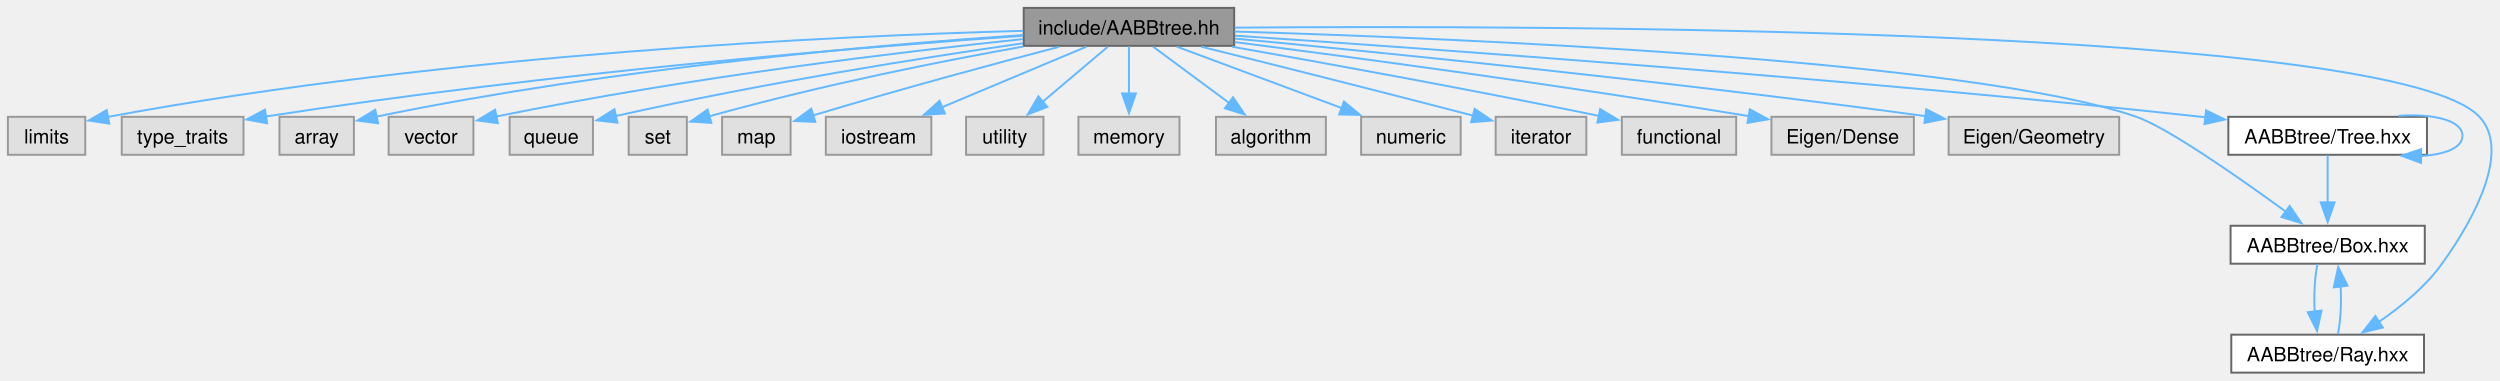
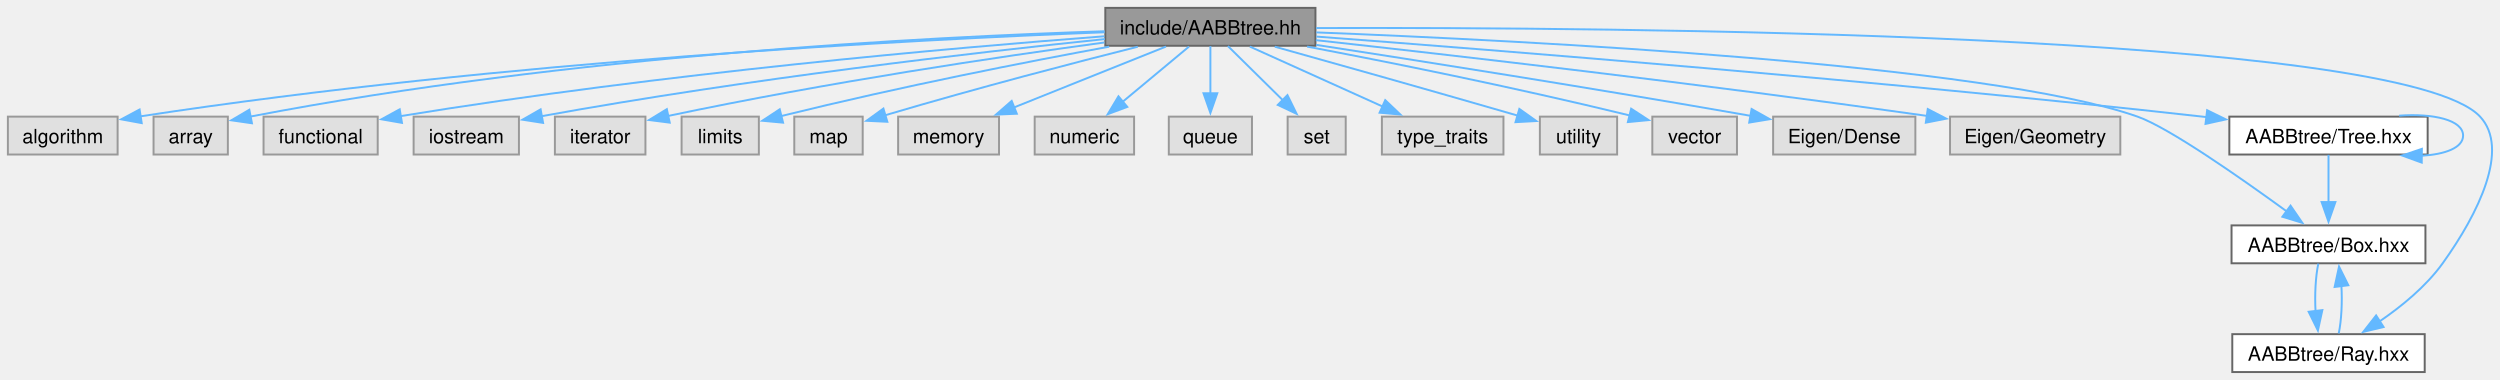
- <svg xmlns="http://www.w3.org/2000/svg" xmlns:xlink="http://www.w3.org/1999/xlink" width="1268pt" height="193pt" viewBox="0.00 0.00 1268.04 193.00">
+ <svg xmlns="http://www.w3.org/2000/svg" xmlns:xlink="http://www.w3.org/1999/xlink" width="1270pt" height="193pt" viewBox="0.00 0.00 1270.00 193.00">
  <g id="graph0" class="graph" transform="scale(1 1) rotate(0) translate(4 189)">
    <g id="Node000001" class="node">
      <g id="a_Node000001">
        <a xlink:title=" ">
-           <polygon fill="#999999" stroke="#666666" points="622,-185 515.25,-185 515.25,-165.75 622,-165.75 622,-185" />
-           <text text-anchor="middle" x="568.62" y="-171.5" font-family="Helvetica,sans-Serif" font-size="10.00">include/AABBtree.hh</text>
+           <polygon fill="#999999" stroke="#666666" points="664.25,-185 557.5,-185 557.5,-165.75 664.25,-165.75 664.25,-185" />
+           <text xml:space="preserve" text-anchor="middle" x="610.88" y="-171.5" font-family="Helvetica,sans-Serif" font-size="10.00">include/AABBtree.hh</text>
        </a>
      </g>
    </g>
    <g id="Node000002" class="node">
      <g id="a_Node000002">
        <a xlink:title=" ">
-           <polygon fill="#e0e0e0" stroke="#999999" points="39.25,-129.75 0,-129.75 0,-110.5 39.25,-110.5 39.25,-129.75" />
-           <text text-anchor="middle" x="19.62" y="-116.25" font-family="Helvetica,sans-Serif" font-size="10.00">limits</text>
+           <polygon fill="#e0e0e0" stroke="#999999" points="55.75,-129.75 0,-129.75 0,-110.5 55.75,-110.5 55.75,-129.75" />
+           <text xml:space="preserve" text-anchor="middle" x="27.88" y="-116.25" font-family="Helvetica,sans-Serif" font-size="10.00">algorithm</text>
        </a>
      </g>
    </g>
    <g id="edge1_Node000001_Node000002" class="edge">
      <g id="a_edge1_Node000001_Node000002">
        <a xlink:title=" ">
-           <path fill="none" stroke="#63b8ff" d="M514.99,-173.36C422.12,-170.82 225.37,-162.03 50.67,-129.72" />
-           <polygon fill="#63b8ff" stroke="#63b8ff" points="51.42,-126.3 40.95,-127.88 50.13,-133.18 51.42,-126.3" />
+           <path fill="none" stroke="#63b8ff" d="M557.09,-172.61C460.79,-168.88 252.43,-158.21 67.38,-129.91" />
+           <polygon fill="#63b8ff" stroke="#63b8ff" points="67.99,-126.46 57.57,-128.38 66.91,-133.38 67.99,-126.46" />
        </a>
      </g>
    </g>
    <g id="Node000003" class="node">
      <g id="a_Node000003">
        <a xlink:title=" ">
-           <polygon fill="#e0e0e0" stroke="#999999" points="119.5,-129.75 57.75,-129.75 57.75,-110.5 119.5,-110.5 119.5,-129.75" />
-           <text text-anchor="middle" x="88.62" y="-116.25" font-family="Helvetica,sans-Serif" font-size="10.00">type_traits</text>
+           <polygon fill="#e0e0e0" stroke="#999999" points="111.75,-129.75 74,-129.75 74,-110.5 111.75,-110.5 111.75,-129.75" />
+           <text xml:space="preserve" text-anchor="middle" x="92.88" y="-116.25" font-family="Helvetica,sans-Serif" font-size="10.00">array</text>
        </a>
      </g>
    </g>
    <g id="edge2_Node000001_Node000003" class="edge">
      <g id="a_edge2_Node000001_Node000003">
        <a xlink:title=" ">
-           <path fill="none" stroke="#63b8ff" d="M514.87,-170.86C433.83,-165.14 275.34,-152.3 130.83,-129.92" />
-           <polygon fill="#63b8ff" stroke="#63b8ff" points="131.49,-126.48 121.07,-128.39 130.4,-133.4 131.49,-126.48" />
+           <path fill="none" stroke="#63b8ff" d="M557.06,-173.12C468.34,-170.27 285.82,-161.06 123.2,-129.79" />
+           <polygon fill="#63b8ff" stroke="#63b8ff" points="123.99,-126.38 113.51,-127.89 122.65,-133.25 123.99,-126.38" />
        </a>
      </g>
    </g>
    <g id="Node000004" class="node">
      <g id="a_Node000004">
        <a xlink:title=" ">
-           <polygon fill="#e0e0e0" stroke="#999999" points="175.5,-129.75 137.75,-129.75 137.75,-110.5 175.5,-110.5 175.5,-129.75" />
-           <text text-anchor="middle" x="156.62" y="-116.25" font-family="Helvetica,sans-Serif" font-size="10.00">array</text>
+           <polygon fill="#e0e0e0" stroke="#999999" points="187.88,-129.75 129.88,-129.75 129.88,-110.5 187.88,-110.5 187.88,-129.75" />
+           <text xml:space="preserve" text-anchor="middle" x="158.88" y="-116.25" font-family="Helvetica,sans-Serif" font-size="10.00">functional</text>
        </a>
      </g>
    </g>
    <g id="edge3_Node000001_Node000004" class="edge">
      <g id="a_edge3_Node000001_Node000004">
        <a xlink:title=" ">
-           <path fill="none" stroke="#63b8ff" d="M515.02,-171.25C442.52,-166.35 309.15,-154.92 186.83,-129.84" />
-           <polygon fill="#63b8ff" stroke="#63b8ff" points="187.77,-126.46 177.26,-127.84 186.34,-133.32 187.77,-126.46" />
+           <path fill="none" stroke="#63b8ff" d="M557.01,-170.57C479.93,-164.69 333.51,-151.89 199.53,-130.02" />
+           <polygon fill="#63b8ff" stroke="#63b8ff" points="200.2,-126.58 189.76,-128.4 199.05,-133.48 200.2,-126.58" />
        </a>
      </g>
    </g>
    <g id="Node000005" class="node">
      <g id="a_Node000005">
        <a xlink:title=" ">
-           <polygon fill="#e0e0e0" stroke="#999999" points="236.12,-129.75 193.12,-129.75 193.12,-110.5 236.12,-110.5 236.12,-129.75" />
-           <text text-anchor="middle" x="214.62" y="-116.25" font-family="Helvetica,sans-Serif" font-size="10.00">vector</text>
+           <polygon fill="#e0e0e0" stroke="#999999" points="259.62,-129.75 206.12,-129.75 206.12,-110.5 259.62,-110.5 259.62,-129.75" />
+           <text xml:space="preserve" text-anchor="middle" x="232.88" y="-116.25" font-family="Helvetica,sans-Serif" font-size="10.00">iostream</text>
        </a>
      </g>
    </g>
    <g id="edge4_Node000001_Node000005" class="edge">
      <g id="a_edge4_Node000001_Node000005">
        <a xlink:title=" ">
-           <path fill="none" stroke="#63b8ff" d="M514.81,-169.17C452.72,-162.67 347.4,-150.14 247.73,-129.92" />
-           <polygon fill="#63b8ff" stroke="#63b8ff" points="248.53,-126.51 238.03,-127.92 247.12,-133.37 248.53,-126.51" />
+           <path fill="none" stroke="#63b8ff" d="M557.29,-169.15C491.97,-162.39 378.04,-149.34 270.94,-129.95" />
+           <polygon fill="#63b8ff" stroke="#63b8ff" points="271.89,-126.57 261.43,-128.2 270.63,-133.45 271.89,-126.57" />
        </a>
      </g>
    </g>
    <g id="Node000006" class="node">
      <g id="a_Node000006">
        <a xlink:title=" ">
-           <polygon fill="#e0e0e0" stroke="#999999" points="296.75,-129.75 254.5,-129.75 254.5,-110.5 296.75,-110.5 296.75,-129.75" />
-           <text text-anchor="middle" x="275.62" y="-116.25" font-family="Helvetica,sans-Serif" font-size="10.00">queue</text>
+           <polygon fill="#e0e0e0" stroke="#999999" points="323.88,-129.75 277.88,-129.75 277.88,-110.5 323.88,-110.5 323.88,-129.75" />
+           <text xml:space="preserve" text-anchor="middle" x="300.88" y="-116.25" font-family="Helvetica,sans-Serif" font-size="10.00">iterator</text>
        </a>
      </g>
    </g>
    <g id="edge5_Node000001_Node000006" class="edge">
      <g id="a_edge5_Node000001_Node000006">
        <a xlink:title=" ">
-           <path fill="none" stroke="#63b8ff" d="M514.89,-167.06C463.89,-159.71 384.91,-147.29 308.01,-130.09" />
-           <polygon fill="#63b8ff" stroke="#63b8ff" points="309.18,-126.77 298.66,-127.97 307.63,-133.6 309.18,-126.77" />
+           <path fill="none" stroke="#63b8ff" d="M557.01,-167.42C503.2,-160.1 417.91,-147.47 335.33,-130.09" />
+           <polygon fill="#63b8ff" stroke="#63b8ff" points="336.22,-126.7 325.71,-128.04 334.75,-133.55 336.22,-126.7" />
        </a>
      </g>
    </g>
    <g id="Node000007" class="node">
      <g id="a_Node000007">
        <a xlink:title=" ">
-           <polygon fill="#e0e0e0" stroke="#999999" points="344.38,-129.75 314.88,-129.75 314.88,-110.5 344.38,-110.5 344.38,-129.75" />
-           <text text-anchor="middle" x="329.62" y="-116.25" font-family="Helvetica,sans-Serif" font-size="10.00">set</text>
+           <polygon fill="#e0e0e0" stroke="#999999" points="381.5,-129.75 342.25,-129.75 342.25,-110.5 381.5,-110.5 381.5,-129.75" />
+           <text xml:space="preserve" text-anchor="middle" x="361.88" y="-116.25" font-family="Helvetica,sans-Serif" font-size="10.00">limits</text>
        </a>
      </g>
    </g>
    <g id="edge6_Node000001_Node000007" class="edge">
      <g id="a_edge6_Node000001_Node000007">
        <a xlink:title=" ">
-           <path fill="none" stroke="#63b8ff" d="M515.11,-165.42C473.78,-158.03 415.04,-146.46 355.49,-129.95" />
-           <polygon fill="#63b8ff" stroke="#63b8ff" points="356.79,-126.68 346.21,-127.34 354.89,-133.42 356.79,-126.68" />
+           <path fill="none" stroke="#63b8ff" d="M559.46,-165.29C517.14,-157.5 455.37,-145.46 392.67,-130.01" />
+           <polygon fill="#63b8ff" stroke="#63b8ff" points="393.8,-126.69 383.25,-127.66 392.1,-133.48 393.8,-126.69" />
        </a>
      </g>
    </g>
    <g id="Node000008" class="node">
      <g id="a_Node000008">
        <a xlink:title=" ">
-           <polygon fill="#e0e0e0" stroke="#999999" points="397,-129.75 362.25,-129.75 362.25,-110.5 397,-110.5 397,-129.75" />
-           <text text-anchor="middle" x="379.62" y="-116.25" font-family="Helvetica,sans-Serif" font-size="10.00">map</text>
+           <polygon fill="#e0e0e0" stroke="#999999" points="434.25,-129.75 399.5,-129.75 399.5,-110.5 434.25,-110.5 434.25,-129.75" />
+           <text xml:space="preserve" text-anchor="middle" x="416.88" y="-116.25" font-family="Helvetica,sans-Serif" font-size="10.00">map</text>
        </a>
      </g>
    </g>
    <g id="edge7_Node000001_Node000008" class="edge">
      <g id="a_edge7_Node000001_Node000008">
        <a xlink:title=" ">
-           <path fill="none" stroke="#63b8ff" d="M533.18,-165.25C502.38,-157.2 456.34,-144.85 408.39,-130.48" />
-           <polygon fill="#63b8ff" stroke="#63b8ff" points="409.52,-127.17 398.94,-127.63 407.5,-133.87 409.52,-127.17" />
+           <path fill="none" stroke="#63b8ff" d="M573.99,-165.26C542.17,-157.25 494.74,-144.95 445.58,-130.44" />
+           <polygon fill="#63b8ff" stroke="#63b8ff" points="446.77,-127.14 436.18,-127.64 444.77,-133.85 446.77,-127.14" />
        </a>
      </g>
    </g>
    <g id="Node000009" class="node">
      <g id="a_Node000009">
        <a xlink:title=" ">
-           <polygon fill="#e0e0e0" stroke="#999999" points="468.38,-129.75 414.88,-129.75 414.88,-110.5 468.38,-110.5 468.38,-129.75" />
-           <text text-anchor="middle" x="441.62" y="-116.25" font-family="Helvetica,sans-Serif" font-size="10.00">iostream</text>
+           <polygon fill="#e0e0e0" stroke="#999999" points="503.5,-129.75 452.25,-129.75 452.25,-110.5 503.5,-110.5 503.5,-129.75" />
+           <text xml:space="preserve" text-anchor="middle" x="477.88" y="-116.25" font-family="Helvetica,sans-Serif" font-size="10.00">memory</text>
        </a>
      </g>
    </g>
    <g id="edge8_Node000001_Node000009" class="edge">
      <g id="a_edge8_Node000001_Node000009">
        <a xlink:title=" ">
-           <path fill="none" stroke="#63b8ff" d="M547.08,-165.34C527.01,-156.93 496.82,-144.27 473.88,-134.65" />
-           <polygon fill="#63b8ff" stroke="#63b8ff" points="475.25,-131.43 464.67,-130.79 472.54,-137.88 475.25,-131.43" />
+           <path fill="none" stroke="#63b8ff" d="M588.31,-165.34C567.1,-156.85 535.1,-144.04 511,-134.39" />
+           <polygon fill="#63b8ff" stroke="#63b8ff" points="512.54,-131.23 501.95,-130.77 509.94,-137.73 512.54,-131.23" />
        </a>
      </g>
    </g>
    <g id="Node000010" class="node">
      <g id="a_Node000010">
        <a xlink:title=" ">
-           <polygon fill="#e0e0e0" stroke="#999999" points="525.25,-129.75 486,-129.75 486,-110.5 525.25,-110.5 525.25,-129.75" />
-           <text text-anchor="middle" x="505.62" y="-116.25" font-family="Helvetica,sans-Serif" font-size="10.00">utility</text>
+           <polygon fill="#e0e0e0" stroke="#999999" points="572.12,-129.75 521.62,-129.75 521.62,-110.5 572.12,-110.5 572.12,-129.75" />
+           <text xml:space="preserve" text-anchor="middle" x="546.88" y="-116.25" font-family="Helvetica,sans-Serif" font-size="10.00">numeric</text>
        </a>
      </g>
    </g>
    <g id="edge9_Node000001_Node000010" class="edge">
      <g id="a_edge9_Node000001_Node000010">
        <a xlink:title=" ">
-           <path fill="none" stroke="#63b8ff" d="M557.94,-165.34C548.92,-157.72 535.79,-146.62 524.94,-137.45" />
-           <polygon fill="#63b8ff" stroke="#63b8ff" points="527.21,-134.78 517.31,-131 522.69,-140.13 527.21,-134.78" />
+           <path fill="none" stroke="#63b8ff" d="M600.02,-165.34C590.77,-157.65 577.25,-146.4 566.17,-137.18" />
+           <polygon fill="#63b8ff" stroke="#63b8ff" points="568.66,-134.7 558.73,-130.99 564.18,-140.08 568.66,-134.7" />
        </a>
      </g>
    </g>
    <g id="Node000011" class="node">
      <g id="a_Node000011">
        <a xlink:title=" ">
-           <polygon fill="#e0e0e0" stroke="#999999" points="594.25,-129.75 543,-129.75 543,-110.5 594.25,-110.5 594.25,-129.75" />
-           <text text-anchor="middle" x="568.62" y="-116.25" font-family="Helvetica,sans-Serif" font-size="10.00">memory</text>
+           <polygon fill="#e0e0e0" stroke="#999999" points="632,-129.75 589.75,-129.75 589.75,-110.5 632,-110.5 632,-129.75" />
+           <text xml:space="preserve" text-anchor="middle" x="610.88" y="-116.25" font-family="Helvetica,sans-Serif" font-size="10.00">queue</text>
        </a>
      </g>
    </g>
    <g id="edge10_Node000001_Node000011" class="edge">
      <g id="a_edge10_Node000001_Node000011">
        <a xlink:title=" ">
-           <path fill="none" stroke="#63b8ff" d="M568.62,-165.58C568.62,-159.07 568.62,-149.92 568.62,-141.62" />
-           <polygon fill="#63b8ff" stroke="#63b8ff" points="572.13,-141.62 568.63,-131.62 565.13,-141.62 572.13,-141.62" />
+           <path fill="none" stroke="#63b8ff" d="M610.88,-165.58C610.88,-159.07 610.88,-149.92 610.88,-141.62" />
+           <polygon fill="#63b8ff" stroke="#63b8ff" points="614.38,-141.62 610.88,-131.62 607.38,-141.62 614.38,-141.62" />
        </a>
      </g>
    </g>
    <g id="Node000012" class="node">
      <g id="a_Node000012">
        <a xlink:title=" ">
-           <polygon fill="#e0e0e0" stroke="#999999" points="668.5,-129.75 612.75,-129.75 612.75,-110.5 668.5,-110.5 668.5,-129.75" />
-           <text text-anchor="middle" x="640.62" y="-116.25" font-family="Helvetica,sans-Serif" font-size="10.00">algorithm</text>
+           <polygon fill="#e0e0e0" stroke="#999999" points="679.62,-129.75 650.12,-129.75 650.12,-110.5 679.62,-110.5 679.62,-129.75" />
+           <text xml:space="preserve" text-anchor="middle" x="664.88" y="-116.25" font-family="Helvetica,sans-Serif" font-size="10.00">set</text>
        </a>
      </g>
    </g>
    <g id="edge11_Node000001_Node000012" class="edge">
      <g id="a_edge11_Node000001_Node000012">
        <a xlink:title=" ">
-           <path fill="none" stroke="#63b8ff" d="M580.84,-165.34C591.45,-157.49 607.06,-145.95 619.67,-136.62" />
-           <polygon fill="#63b8ff" stroke="#63b8ff" points="621.42,-139.69 627.37,-130.92 617.25,-134.06 621.42,-139.69" />
+           <path fill="none" stroke="#63b8ff" d="M619.79,-165.58C627.33,-158.15 638.34,-147.29 647.6,-138.16" />
+           <polygon fill="#63b8ff" stroke="#63b8ff" points="650.02,-140.69 654.69,-131.17 645.11,-135.7 650.02,-140.69" />
        </a>
      </g>
    </g>
    <g id="Node000013" class="node">
      <g id="a_Node000013">
        <a xlink:title=" ">
-           <polygon fill="#e0e0e0" stroke="#999999" points="736.88,-129.75 686.38,-129.75 686.38,-110.5 736.88,-110.5 736.88,-129.75" />
-           <text text-anchor="middle" x="711.62" y="-116.25" font-family="Helvetica,sans-Serif" font-size="10.00">numeric</text>
+           <polygon fill="#e0e0e0" stroke="#999999" points="759.75,-129.75 698,-129.75 698,-110.5 759.75,-110.5 759.75,-129.75" />
+           <text xml:space="preserve" text-anchor="middle" x="728.88" y="-116.25" font-family="Helvetica,sans-Serif" font-size="10.00">type_traits</text>
        </a>
      </g>
    </g>
    <g id="edge12_Node000001_Node000013" class="edge">
      <g id="a_edge12_Node000001_Node000013">
        <a xlink:title=" ">
-           <path fill="none" stroke="#63b8ff" d="M592.88,-165.34C615.89,-156.77 650.72,-143.81 676.71,-134.13" />
-           <polygon fill="#63b8ff" stroke="#63b8ff" points="677.68,-137.5 685.83,-130.73 675.24,-130.94 677.68,-137.5" />
+           <path fill="none" stroke="#63b8ff" d="M630.89,-165.34C649.37,-157 677.08,-144.5 698.32,-134.91" />
+           <polygon fill="#63b8ff" stroke="#63b8ff" points="699.7,-138.13 707.38,-130.83 696.83,-131.75 699.7,-138.13" />
        </a>
      </g>
    </g>
    <g id="Node000014" class="node">
      <g id="a_Node000014">
        <a xlink:title=" ">
-           <polygon fill="#e0e0e0" stroke="#999999" points="800.62,-129.75 754.62,-129.75 754.62,-110.5 800.62,-110.5 800.62,-129.75" />
-           <text text-anchor="middle" x="777.62" y="-116.25" font-family="Helvetica,sans-Serif" font-size="10.00">iterator</text>
+           <polygon fill="#e0e0e0" stroke="#999999" points="817.5,-129.75 778.25,-129.75 778.25,-110.5 817.5,-110.5 817.5,-129.75" />
+           <text xml:space="preserve" text-anchor="middle" x="797.88" y="-116.25" font-family="Helvetica,sans-Serif" font-size="10.00">utility</text>
        </a>
      </g>
    </g>
    <g id="edge13_Node000001_Node000014" class="edge">
      <g id="a_edge13_Node000001_Node000014">
        <a xlink:title=" ">
-           <path fill="none" stroke="#63b8ff" d="M605.28,-165.32C638.8,-157 690.03,-144.17 743.21,-130.35" />
-           <polygon fill="#63b8ff" stroke="#63b8ff" points="743.96,-133.77 752.75,-127.86 742.19,-127 743.96,-133.77" />
+           <path fill="none" stroke="#63b8ff" d="M643.59,-165.28C673.32,-156.98 718.67,-144.24 766.92,-130.29" />
+           <polygon fill="#63b8ff" stroke="#63b8ff" points="767.83,-133.67 776.46,-127.52 765.88,-126.94 767.83,-133.67" />
        </a>
      </g>
    </g>
    <g id="Node000015" class="node">
      <g id="a_Node000015">
        <a xlink:title=" ">
-           <polygon fill="#e0e0e0" stroke="#999999" points="876.62,-129.75 818.62,-129.75 818.62,-110.5 876.62,-110.5 876.62,-129.75" />
-           <text text-anchor="middle" x="847.62" y="-116.25" font-family="Helvetica,sans-Serif" font-size="10.00">functional</text>
+           <polygon fill="#e0e0e0" stroke="#999999" points="878.38,-129.75 835.38,-129.75 835.38,-110.5 878.38,-110.5 878.38,-129.75" />
+           <text xml:space="preserve" text-anchor="middle" x="856.88" y="-116.25" font-family="Helvetica,sans-Serif" font-size="10.00">vector</text>
        </a>
      </g>
    </g>
    <g id="edge14_Node000001_Node000015" class="edge">
      <g id="a_edge14_Node000001_Node000015">
        <a xlink:title=" ">
-           <path fill="none" stroke="#63b8ff" d="M620.93,-165.31C667.34,-157.13 737.27,-144.47 807,-130.23" />
-           <polygon fill="#63b8ff" stroke="#63b8ff" points="807.62,-133.67 816.71,-128.23 806.21,-126.82 807.62,-133.67" />
+           <path fill="none" stroke="#63b8ff" d="M660.01,-165.33C701.46,-157.45 762.58,-145.26 823.92,-130.35" />
+           <polygon fill="#63b8ff" stroke="#63b8ff" points="824.63,-133.78 833.5,-127.99 822.96,-126.98 824.63,-133.78" />
        </a>
      </g>
    </g>
    <g id="Node000016" class="node">
      <g id="a_Node000016">
        <a xlink:title=" ">
-           <polygon fill="#e0e0e0" stroke="#999999" points="966.75,-129.75 894.5,-129.75 894.5,-110.5 966.75,-110.5 966.75,-129.75" />
-           <text text-anchor="middle" x="930.62" y="-116.25" font-family="Helvetica,sans-Serif" font-size="10.00">Eigen/Dense</text>
+           <polygon fill="#e0e0e0" stroke="#999999" points="969,-129.75 896.75,-129.75 896.75,-110.5 969,-110.5 969,-129.75" />
+           <text xml:space="preserve" text-anchor="middle" x="932.88" y="-116.25" font-family="Helvetica,sans-Serif" font-size="10.00">Eigen/Dense</text>
        </a>
      </g>
    </g>
    <g id="edge15_Node000001_Node000016" class="edge">
      <g id="a_edge15_Node000001_Node000016">
        <a xlink:title=" ">
-           <path fill="none" stroke="#63b8ff" d="M622.31,-167.64C683.12,-159.83 785.43,-146.14 883.04,-130.11" />
-           <polygon fill="#63b8ff" stroke="#63b8ff" points="883.52,-133.58 892.81,-128.49 882.37,-126.67 883.52,-133.58" />
+           <path fill="none" stroke="#63b8ff" d="M664.57,-166.21C718.04,-157.97 802.73,-144.62 885.42,-130.14" />
+           <polygon fill="#63b8ff" stroke="#63b8ff" points="885.81,-133.63 895.05,-128.45 884.6,-126.73 885.81,-133.63" />
        </a>
      </g>
    </g>
    <g id="Node000017" class="node">
      <g id="a_Node000017">
        <a xlink:title=" ">
-           <polygon fill="#e0e0e0" stroke="#999999" points="1070.88,-129.75 984.38,-129.75 984.38,-110.5 1070.88,-110.5 1070.88,-129.75" />
-           <text text-anchor="middle" x="1027.62" y="-116.25" font-family="Helvetica,sans-Serif" font-size="10.00">Eigen/Geometry</text>
+           <polygon fill="#e0e0e0" stroke="#999999" points="1073.12,-129.75 986.62,-129.75 986.62,-110.5 1073.12,-110.5 1073.12,-129.75" />
+           <text xml:space="preserve" text-anchor="middle" x="1029.88" y="-116.25" font-family="Helvetica,sans-Serif" font-size="10.00">Eigen/Geometry</text>
        </a>
      </g>
    </g>
    <g id="edge16_Node000001_Node000017" class="edge">
      <g id="a_edge16_Node000001_Node000017">
        <a xlink:title=" ">
-           <path fill="none" stroke="#63b8ff" d="M622.4,-169.43C698.26,-162.25 841.3,-147.94 972.89,-130.06" />
-           <polygon fill="#63b8ff" stroke="#63b8ff" points="973.03,-133.58 982.46,-128.75 972.08,-126.64 973.03,-133.58" />
+           <path fill="none" stroke="#63b8ff" d="M664.46,-168.6C733.78,-160.96 858.58,-146.65 974.97,-130.12" />
+           <polygon fill="#63b8ff" stroke="#63b8ff" points="975.3,-133.6 984.71,-128.72 974.31,-126.68 975.3,-133.6" />
        </a>
      </g>
    </g>
    <g id="Node000018" class="node">
      <g id="a_Node000018">
        <a xlink:href="_box_8hxx.html" target="_top" xlink:title=" ">
-           <polygon fill="white" stroke="#666666" points="1225.88,-74.5 1127.38,-74.5 1127.38,-55.25 1225.88,-55.25 1225.88,-74.5" />
-           <text text-anchor="middle" x="1176.62" y="-61" font-family="Helvetica,sans-Serif" font-size="10.00">AABBtree/Box.hxx</text>
+           <polygon fill="white" stroke="#666666" points="1228.12,-74.5 1129.62,-74.5 1129.62,-55.25 1228.12,-55.25 1228.12,-74.5" />
+           <text xml:space="preserve" text-anchor="middle" x="1178.88" y="-61" font-family="Helvetica,sans-Serif" font-size="10.00">AABBtree/Box.hxx</text>
        </a>
      </g>
    </g>
    <g id="edge17_Node000001_Node000018" class="edge">
      <g id="a_edge17_Node000001_Node000018">
        <a xlink:title=" ">
-           <path fill="none" stroke="#63b8ff" d="M622.18,-173.01C735.55,-169.6 996.25,-158.75 1079.62,-129.75 1095.54,-124.21 1132.02,-98.68 1155.42,-81.62" />
-           <polygon fill="#63b8ff" stroke="#63b8ff" points="1157.35,-84.55 1163.34,-75.81 1153.21,-78.91 1157.35,-84.55" />
+           <path fill="none" stroke="#63b8ff" d="M664.67,-172.54C771.39,-168.37 1006.14,-156.4 1081.88,-129.75 1097.77,-124.16 1134.25,-98.64 1157.67,-81.6" />
+           <polygon fill="#63b8ff" stroke="#63b8ff" points="1159.59,-84.53 1165.58,-75.8 1155.45,-78.89 1159.59,-84.53" />
        </a>
      </g>
    </g>
    <g id="Node000019" class="node">
      <g id="a_Node000019">
        <a xlink:href="_ray_8hxx.html" target="_top" xlink:title=" ">
-           <polygon fill="white" stroke="#666666" points="1225.5,-19.25 1127.75,-19.25 1127.75,0 1225.5,0 1225.5,-19.25" />
-           <text text-anchor="middle" x="1176.62" y="-5.75" font-family="Helvetica,sans-Serif" font-size="10.00">AABBtree/Ray.hxx</text>
+           <polygon fill="white" stroke="#666666" points="1227.75,-19.25 1130,-19.25 1130,0 1227.75,0 1227.75,-19.25" />
+           <text xml:space="preserve" text-anchor="middle" x="1178.88" y="-5.75" font-family="Helvetica,sans-Serif" font-size="10.00">AABBtree/Ray.hxx</text>
        </a>
      </g>
    </g>
    <g id="edge20_Node000001_Node000019" class="edge">
      <g id="a_edge20_Node000001_Node000019">
        <a xlink:title=" ">
-           <path fill="none" stroke="#63b8ff" d="M622.33,-174.99C776.27,-176.19 1210.79,-175.46 1253.62,-129.75 1268.91,-113.44 1252.91,-80.69 1234.62,-55.25 1226.14,-43.44 1213.64,-33.27 1202.42,-25.63" />
-           <polygon fill="#63b8ff" stroke="#63b8ff" points="1204.6,-22.87 1194.3,-20.42 1200.82,-28.76 1204.6,-22.87" />
+           <path fill="none" stroke="#63b8ff" d="M664.6,-174.75C812.24,-175.23 1215.91,-172.58 1255.88,-129.75 1271.13,-113.4 1255.07,-80.58 1236.88,-55.25 1228.39,-43.44 1215.89,-33.27 1204.67,-25.63" />
+           <polygon fill="#63b8ff" stroke="#63b8ff" points="1206.85,-22.87 1196.55,-20.42 1203.07,-28.76 1206.85,-22.87" />
        </a>
      </g>
    </g>
    <g id="Node000020" class="node">
      <g id="a_Node000020">
        <a xlink:href="_tree_8hxx.html" target="_top" xlink:title=" ">
-           <polygon fill="white" stroke="#666666" points="1227,-129.75 1126.25,-129.75 1126.25,-110.5 1227,-110.5 1227,-129.75" />
-           <text text-anchor="middle" x="1176.62" y="-116.25" font-family="Helvetica,sans-Serif" font-size="10.00">AABBtree/Tree.hxx</text>
+           <polygon fill="white" stroke="#666666" points="1229.25,-129.75 1128.5,-129.75 1128.5,-110.5 1229.25,-110.5 1229.25,-129.75" />
+           <text xml:space="preserve" text-anchor="middle" x="1178.88" y="-116.25" font-family="Helvetica,sans-Serif" font-size="10.00">AABBtree/Tree.hxx</text>
        </a>
      </g>
    </g>
    <g id="edge21_Node000001_Node000020" class="edge">
      <g id="a_edge21_Node000001_Node000020">
        <a xlink:title=" ">
-           <path fill="none" stroke="#63b8ff" d="M622.38,-170.9C720.11,-164.37 933.39,-149.17 1112.62,-129.75 1113.3,-129.68 1113.99,-129.6 1114.67,-129.53" />
-           <polygon fill="#63b8ff" stroke="#63b8ff" points="1114.97,-133.01 1124.5,-128.37 1114.16,-126.06 1114.97,-133.01" />
+           <path fill="none" stroke="#63b8ff" d="M664.66,-170.42C756.91,-163.46 951.19,-148.02 1114.88,-129.75 1115.55,-129.67 1116.24,-129.6 1116.92,-129.52" />
+           <polygon fill="#63b8ff" stroke="#63b8ff" points="1117.23,-133.01 1126.74,-128.34 1116.4,-126.06 1117.23,-133.01" />
        </a>
      </g>
    </g>
    <g id="edge18_Node000018_Node000019" class="edge">
      <g id="a_edge18_Node000018_Node000019">
        <a xlink:title=" ">
-           <path fill="none" stroke="#63b8ff" d="M1171.46,-55.08C1170.05,-48.49 1169.58,-39.21 1170.05,-30.82" />
-           <polygon fill="#63b8ff" stroke="#63b8ff" points="1173.5,-31.46 1171.24,-21.11 1166.55,-30.62 1173.5,-31.46" />
+           <path fill="none" stroke="#63b8ff" d="M1173.71,-55.08C1172.3,-48.49 1171.83,-39.21 1172.3,-30.82" />
+           <polygon fill="#63b8ff" stroke="#63b8ff" points="1175.75,-31.46 1173.49,-21.11 1168.8,-30.62 1175.75,-31.46" />
        </a>
      </g>
    </g>
    <g id="edge19_Node000019_Node000018" class="edge">
      <g id="a_edge19_Node000019_Node000018">
        <a xlink:title=" ">
-           <path fill="none" stroke="#63b8ff" d="M1181.83,-19.61C1183.22,-26.25 1183.67,-35.55 1183.18,-43.92" />
-           <polygon fill="#63b8ff" stroke="#63b8ff" points="1179.74,-43.22 1181.98,-53.58 1186.69,-44.09 1179.74,-43.22" />
+           <path fill="none" stroke="#63b8ff" d="M1184.08,-19.61C1185.47,-26.25 1185.92,-35.55 1185.43,-43.92" />
+           <polygon fill="#63b8ff" stroke="#63b8ff" points="1181.99,-43.22 1184.23,-53.58 1188.94,-44.09 1181.99,-43.22" />
        </a>
      </g>
    </g>
    <g id="edge22_Node000020_Node000018" class="edge">
      <g id="a_edge22_Node000020_Node000018">
        <a xlink:title=" ">
-           <path fill="none" stroke="#63b8ff" d="M1176.62,-110.33C1176.62,-103.82 1176.62,-94.67 1176.62,-86.37" />
-           <polygon fill="#63b8ff" stroke="#63b8ff" points="1180.13,-86.37 1176.63,-76.37 1173.13,-86.37 1180.13,-86.37" />
+           <path fill="none" stroke="#63b8ff" d="M1178.88,-110.33C1178.88,-103.82 1178.88,-94.67 1178.88,-86.37" />
+           <polygon fill="#63b8ff" stroke="#63b8ff" points="1182.38,-86.37 1178.88,-76.37 1175.38,-86.37 1182.38,-86.37" />
        </a>
      </g>
    </g>
    <g id="edge23_Node000020_Node000020" class="edge">
      <g id="a_edge23_Node000020_Node000020">
        <a xlink:title=" ">
-           <path fill="none" stroke="#63b8ff" d="M1212.51,-130.23C1229.76,-131.48 1245,-128.11 1245,-120.12 1245,-113.95 1235.89,-110.53 1223.77,-109.88" />
-           <polygon fill="#63b8ff" stroke="#63b8ff" points="1223.98,-106.38 1214.02,-110 1224.06,-113.38 1223.98,-106.38" />
+           <path fill="none" stroke="#63b8ff" d="M1214.76,-130.23C1232.01,-131.48 1247.25,-128.11 1247.25,-120.12 1247.25,-113.95 1238.14,-110.53 1226.02,-109.88" />
+           <polygon fill="#63b8ff" stroke="#63b8ff" points="1226.23,-106.38 1216.27,-110 1226.31,-113.38 1226.23,-106.38" />
        </a>
      </g>
    </g>
  </g>
</svg>
